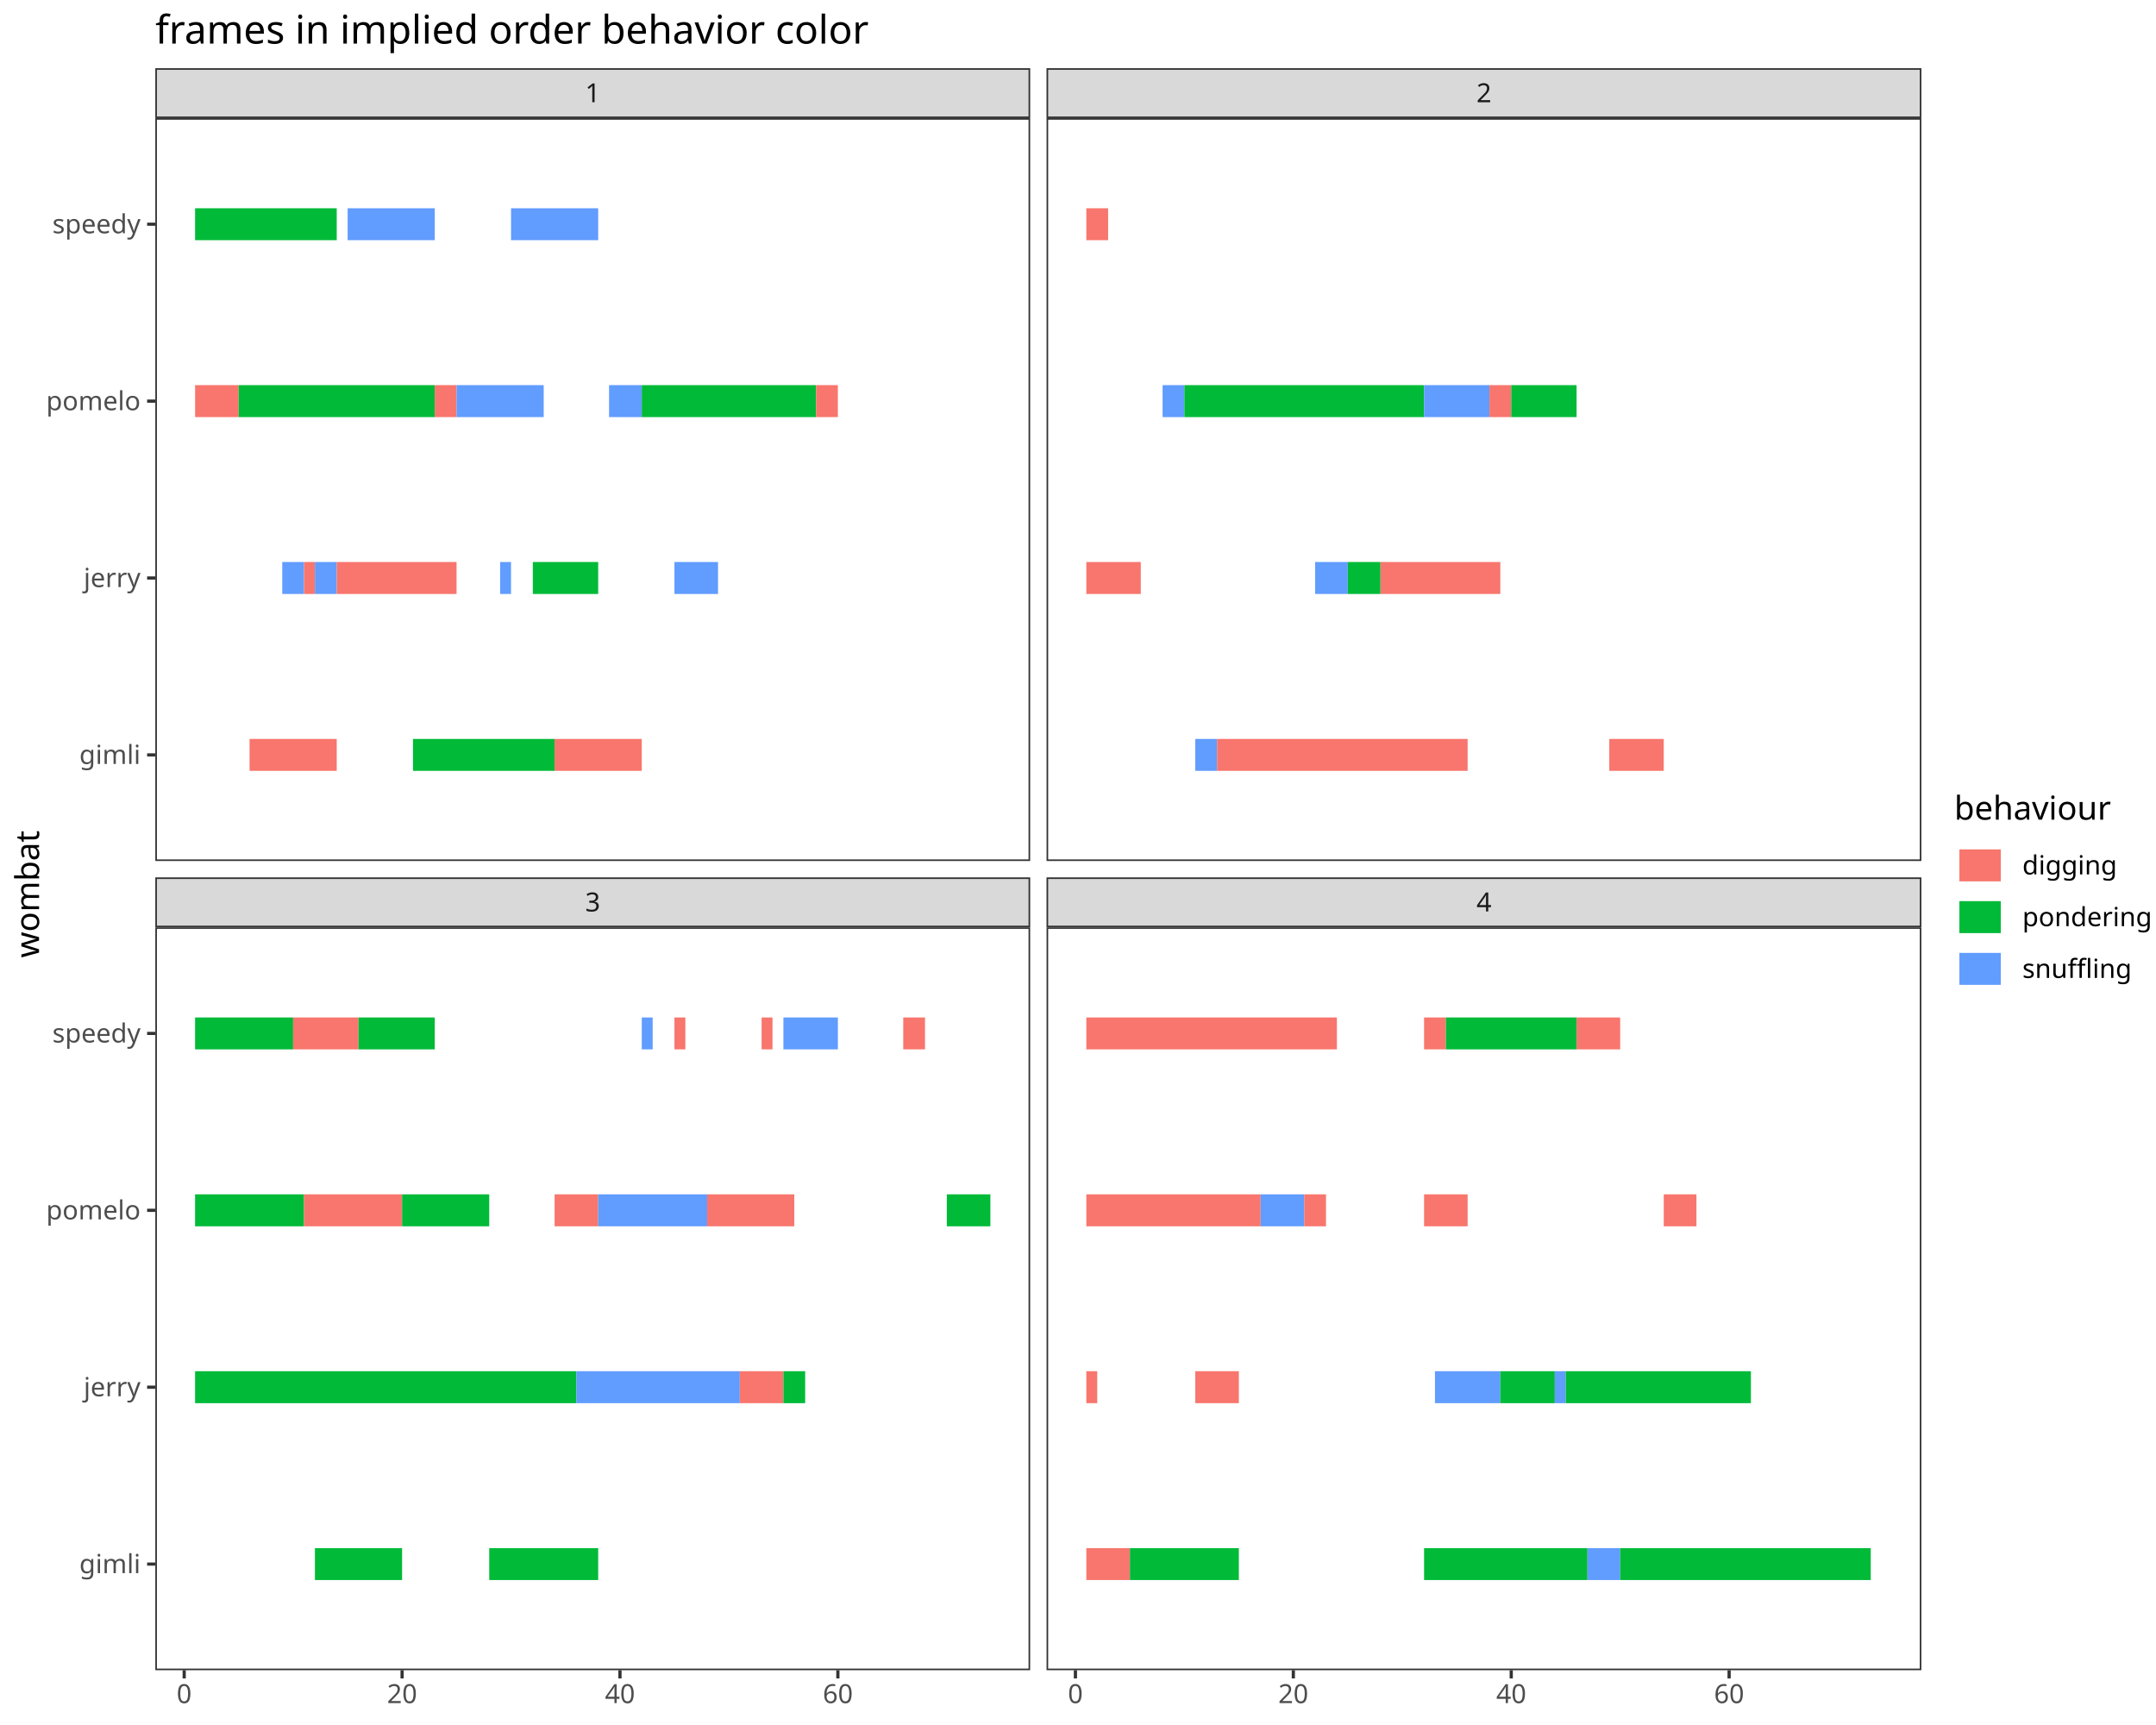
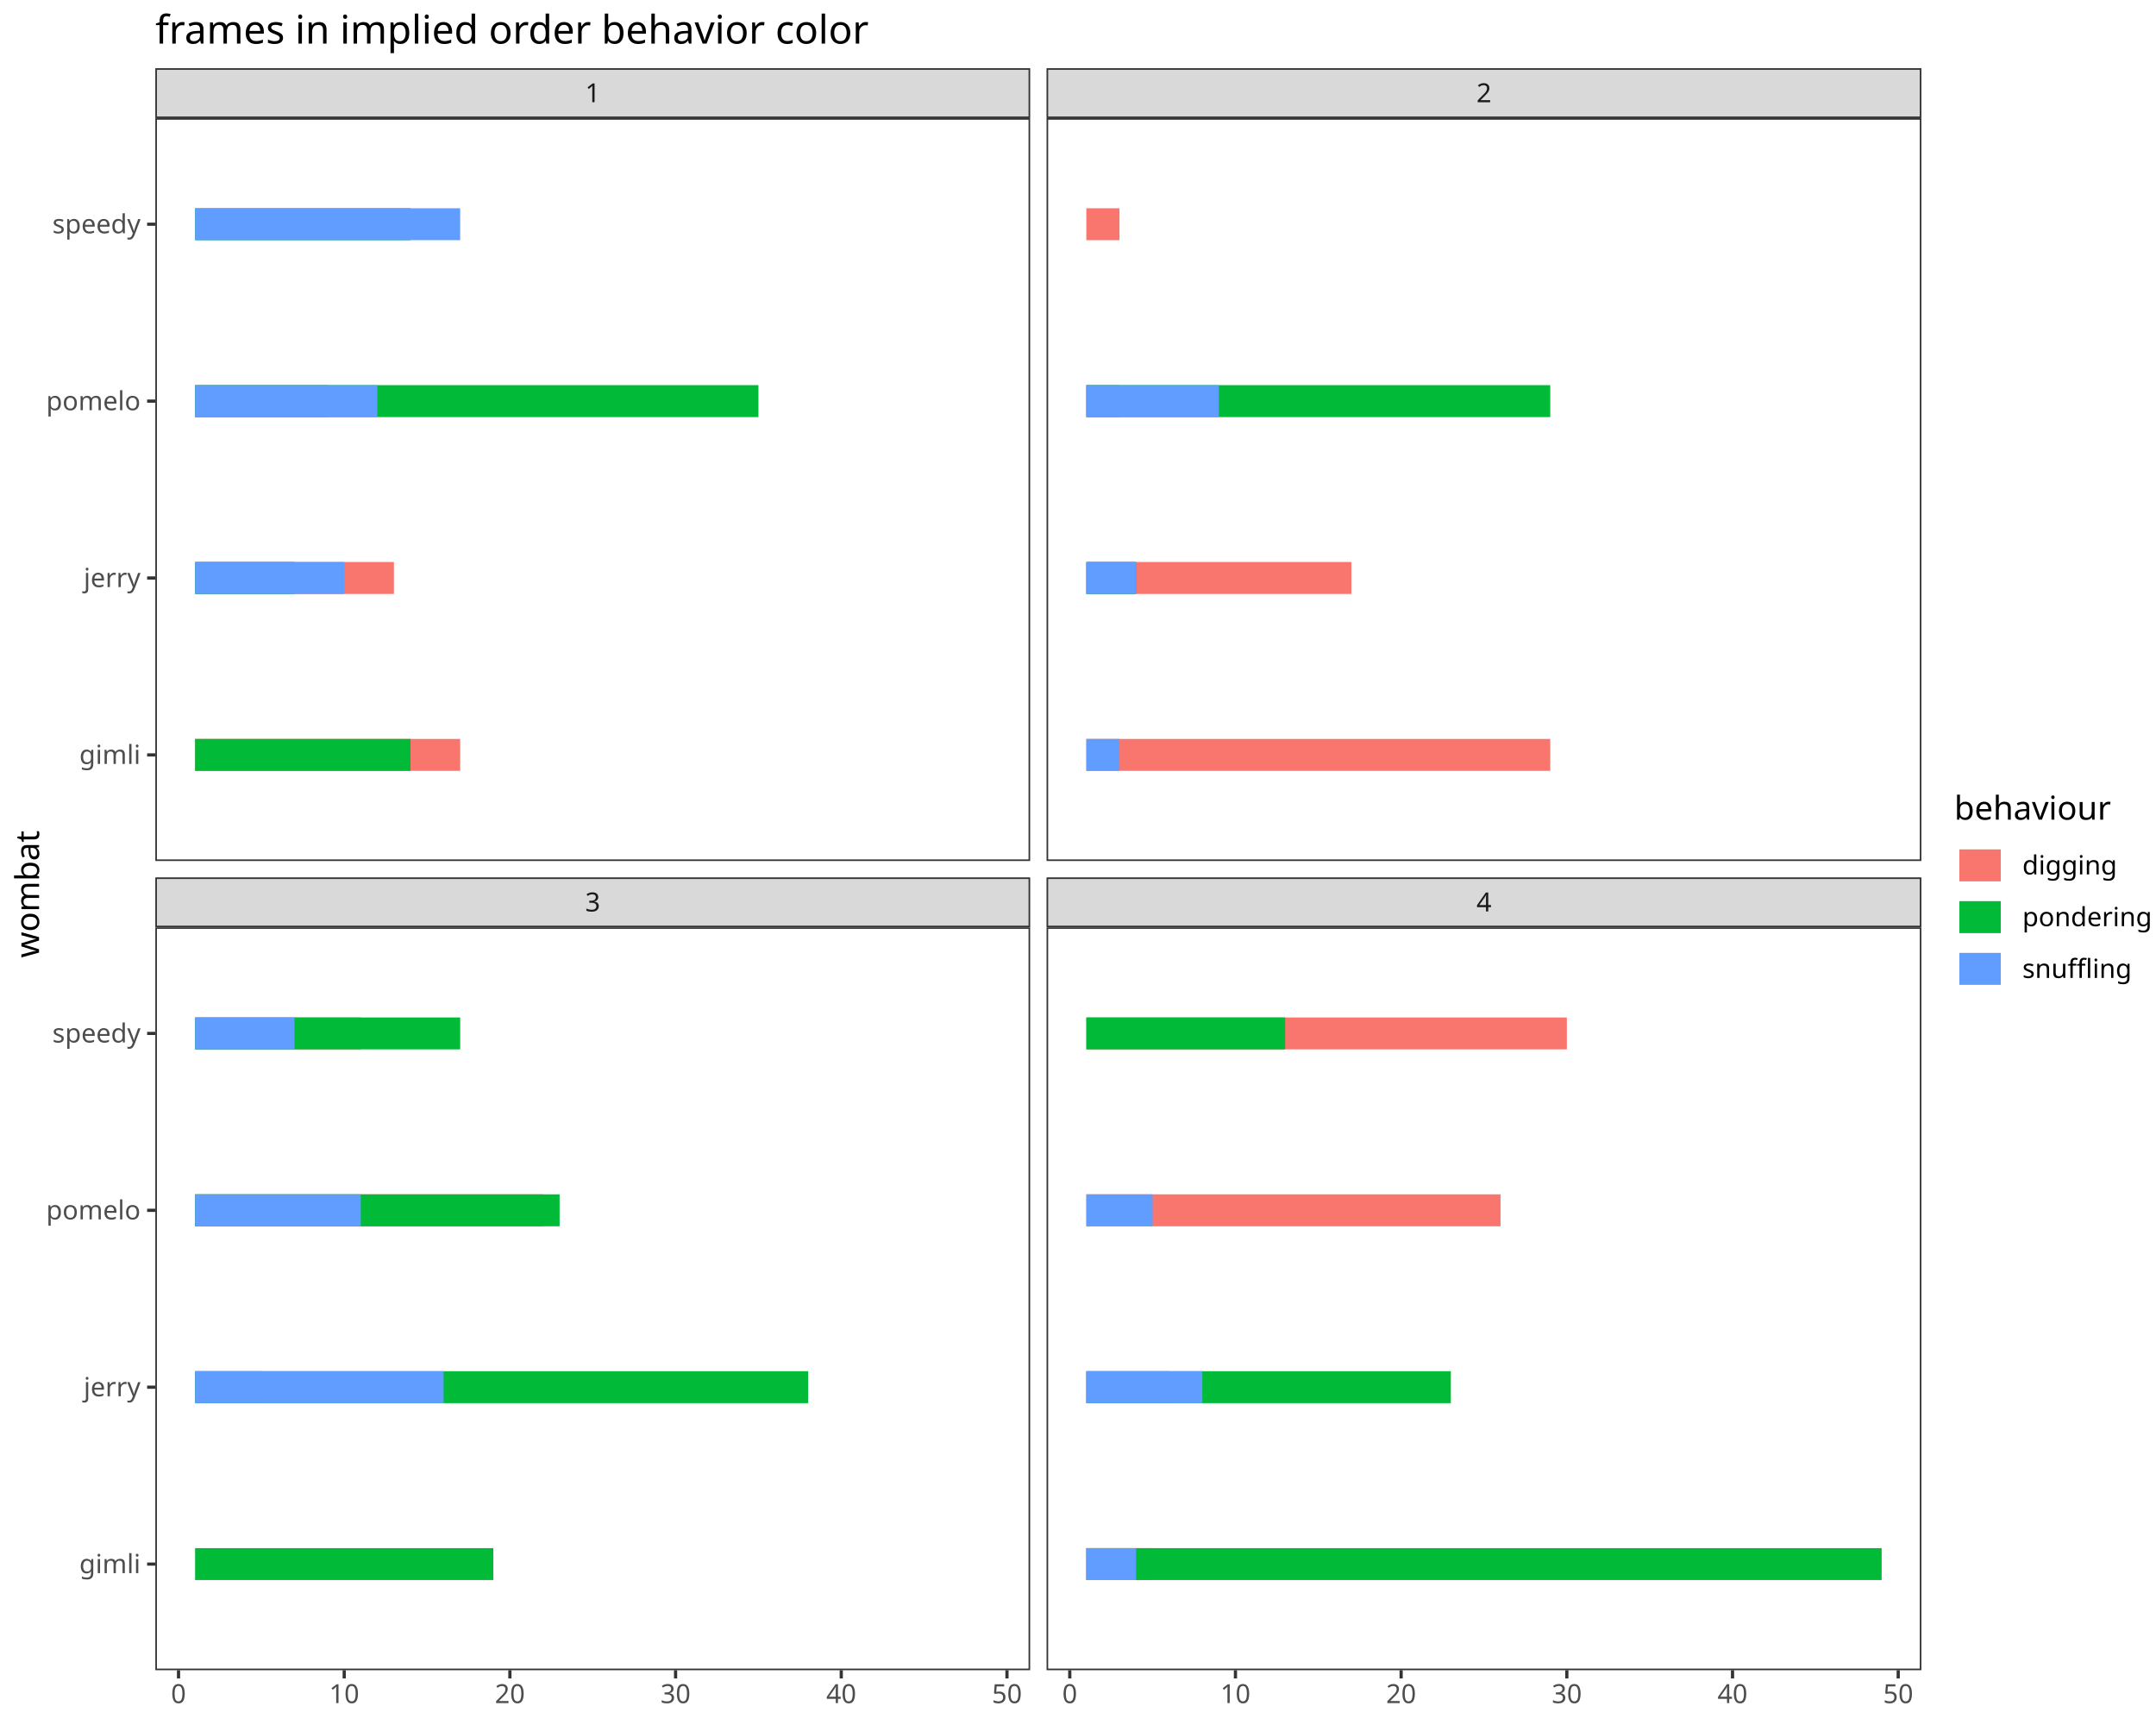
<svg xmlns="http://www.w3.org/2000/svg" class="svglite" data-engine-version="2.0" width="720.00pt" height="576.00pt" viewBox="0 0 720.00 576.00">
  <defs>
    <style type="text/css">
    .svglite line, .svglite polyline, .svglite polygon, .svglite path, .svglite rect, .svglite circle {
      fill: none;
      stroke: #000000;
      stroke-linecap: round;
      stroke-linejoin: round;
      stroke-miterlimit: 10.00;
    }
  </style>
  </defs>
  <rect width="100%" height="100%" style="stroke: none; fill: #FFFFFF;" />
  <defs>
    <clipPath id="cpMC4wMHw3MjAuMDB8MC4wMHw1NzYuMDA=">
      <rect x="0.00" y="0.00" width="720.00" height="576.00" />
    </clipPath>
  </defs>
  <g clip-path="url(#cpMC4wMHw3MjAuMDB8MC4wMHw1NzYuMDA=)">
    <rect x="0.00" y="0.00" width="720.00" height="576.00" style="stroke-width: 1.07; stroke: #FFFFFF; fill: #FFFFFF;" />
  </g>
  <defs>
    <clipPath id="cpNTEuODd8MzQ0LjAyfDM5LjQzfDI4Ny41MQ==">
      <rect x="51.87" y="39.43" width="292.15" height="248.07" />
    </clipPath>
  </defs>
  <g clip-path="url(#cpNTEuODd8MzQ0LjAyfDM5LjQzfDI4Ny41MQ==)">
    <rect x="51.87" y="39.43" width="292.15" height="248.07" style="stroke-width: 1.07; stroke: none; fill: #FFFFFF;" />
-     <line x1="83.34" y1="252.07" x2="112.45" y2="252.07" style="stroke-width: 10.67; stroke: #F8766D; stroke-linecap: butt;" />
-     <line x1="137.92" y1="252.07" x2="185.21" y2="252.07" style="stroke-width: 10.67; stroke: #00BA38; stroke-linecap: butt;" />
-     <line x1="185.21" y1="252.07" x2="214.32" y2="252.07" style="stroke-width: 10.67; stroke: #F8766D; stroke-linecap: butt;" />
-     <line x1="94.26" y1="193.00" x2="101.53" y2="193.00" style="stroke-width: 10.67; stroke: #619CFF; stroke-linecap: butt;" />
-     <line x1="101.53" y1="193.00" x2="105.17" y2="193.00" style="stroke-width: 10.67; stroke: #F8766D; stroke-linecap: butt;" />
-     <line x1="105.17" y1="193.00" x2="112.45" y2="193.00" style="stroke-width: 10.67; stroke: #619CFF; stroke-linecap: butt;" />
-     <line x1="112.45" y1="193.00" x2="152.47" y2="193.00" style="stroke-width: 10.67; stroke: #F8766D; stroke-linecap: butt;" />
-     <line x1="167.02" y1="193.00" x2="170.66" y2="193.00" style="stroke-width: 10.67; stroke: #619CFF; stroke-linecap: butt;" />
-     <line x1="177.94" y1="193.00" x2="199.77" y2="193.00" style="stroke-width: 10.67; stroke: #00BA38; stroke-linecap: butt;" />
-     <line x1="225.23" y1="193.00" x2="239.79" y2="193.00" style="stroke-width: 10.67; stroke: #619CFF; stroke-linecap: butt;" />
-     <line x1="65.15" y1="133.94" x2="79.70" y2="133.94" style="stroke-width: 10.67; stroke: #F8766D; stroke-linecap: butt;" />
-     <line x1="79.70" y1="133.94" x2="145.19" y2="133.94" style="stroke-width: 10.67; stroke: #00BA38; stroke-linecap: butt;" />
-     <line x1="145.19" y1="133.94" x2="152.47" y2="133.94" style="stroke-width: 10.67; stroke: #F8766D; stroke-linecap: butt;" />
-     <line x1="152.47" y1="133.94" x2="181.57" y2="133.94" style="stroke-width: 10.67; stroke: #619CFF; stroke-linecap: butt;" />
-     <line x1="203.40" y1="133.94" x2="214.32" y2="133.94" style="stroke-width: 10.67; stroke: #619CFF; stroke-linecap: butt;" />
-     <line x1="214.32" y1="133.94" x2="272.53" y2="133.94" style="stroke-width: 10.67; stroke: #00BA38; stroke-linecap: butt;" />
-     <line x1="272.53" y1="133.94" x2="279.81" y2="133.94" style="stroke-width: 10.67; stroke: #F8766D; stroke-linecap: butt;" />
-     <line x1="65.15" y1="74.87" x2="112.45" y2="74.87" style="stroke-width: 10.67; stroke: #00BA38; stroke-linecap: butt;" />
-     <line x1="116.09" y1="74.87" x2="145.19" y2="74.87" style="stroke-width: 10.67; stroke: #619CFF; stroke-linecap: butt;" />
-     <line x1="170.66" y1="74.87" x2="199.77" y2="74.87" style="stroke-width: 10.67; stroke: #619CFF; stroke-linecap: butt;" />
+     <line x1="65.15" y1="252.07" x2="153.68" y2="252.07" style="stroke-width: 10.67; stroke: #F8766D; stroke-linecap: butt;" />
+     <line x1="65.15" y1="252.07" x2="137.08" y2="252.07" style="stroke-width: 10.67; stroke: #00BA38; stroke-linecap: butt;" />
+     <line x1="65.15" y1="193.00" x2="131.55" y2="193.00" style="stroke-width: 10.67; stroke: #F8766D; stroke-linecap: butt;" />
+     <line x1="65.15" y1="193.00" x2="98.35" y2="193.00" style="stroke-width: 10.67; stroke: #00BA38; stroke-linecap: butt;" />
+     <line x1="65.15" y1="193.00" x2="114.95" y2="193.00" style="stroke-width: 10.67; stroke: #619CFF; stroke-linecap: butt;" />
+     <line x1="65.15" y1="133.94" x2="109.42" y2="133.94" style="stroke-width: 10.67; stroke: #F8766D; stroke-linecap: butt;" />
+     <line x1="65.15" y1="133.94" x2="253.28" y2="133.94" style="stroke-width: 10.67; stroke: #00BA38; stroke-linecap: butt;" />
+     <line x1="65.15" y1="133.94" x2="126.02" y2="133.94" style="stroke-width: 10.67; stroke: #619CFF; stroke-linecap: butt;" />
+     <line x1="65.15" y1="74.87" x2="137.08" y2="74.87" style="stroke-width: 10.67; stroke: #00BA38; stroke-linecap: butt;" />
+     <line x1="65.15" y1="74.87" x2="153.68" y2="74.87" style="stroke-width: 10.67; stroke: #619CFF; stroke-linecap: butt;" />
    <rect x="51.87" y="39.43" width="292.15" height="248.07" style="stroke-width: 1.07; stroke: #333333;" />
  </g>
  <g clip-path="url(#cpMC4wMHw3MjAuMDB8MC4wMHw1NzYuMDA=)">
</g>
  <defs>
    <clipPath id="cpNTEuODd8MzQ0LjAyfDMwOS42M3w1NTcuNzE=">
      <rect x="51.87" y="309.63" width="292.15" height="248.07" />
    </clipPath>
  </defs>
  <g clip-path="url(#cpNTEuODd8MzQ0LjAyfDMwOS42M3w1NTcuNzE=)">
    <rect x="51.87" y="309.63" width="292.15" height="248.07" style="stroke-width: 1.07; stroke: none; fill: #FFFFFF;" />
-     <line x1="105.17" y1="522.27" x2="134.28" y2="522.27" style="stroke-width: 10.67; stroke: #00BA38; stroke-linecap: butt;" />
-     <line x1="163.38" y1="522.27" x2="199.77" y2="522.27" style="stroke-width: 10.67; stroke: #00BA38; stroke-linecap: butt;" />
-     <line x1="65.15" y1="463.20" x2="192.49" y2="463.20" style="stroke-width: 10.67; stroke: #00BA38; stroke-linecap: butt;" />
-     <line x1="192.49" y1="463.20" x2="247.06" y2="463.20" style="stroke-width: 10.67; stroke: #619CFF; stroke-linecap: butt;" />
-     <line x1="247.06" y1="463.20" x2="261.62" y2="463.20" style="stroke-width: 10.67; stroke: #F8766D; stroke-linecap: butt;" />
-     <line x1="261.62" y1="463.20" x2="268.89" y2="463.20" style="stroke-width: 10.67; stroke: #00BA38; stroke-linecap: butt;" />
-     <line x1="65.15" y1="404.14" x2="101.53" y2="404.14" style="stroke-width: 10.67; stroke: #00BA38; stroke-linecap: butt;" />
-     <line x1="101.53" y1="404.14" x2="134.28" y2="404.14" style="stroke-width: 10.67; stroke: #F8766D; stroke-linecap: butt;" />
-     <line x1="134.28" y1="404.14" x2="163.38" y2="404.14" style="stroke-width: 10.67; stroke: #00BA38; stroke-linecap: butt;" />
-     <line x1="185.21" y1="404.14" x2="199.77" y2="404.14" style="stroke-width: 10.67; stroke: #F8766D; stroke-linecap: butt;" />
-     <line x1="199.77" y1="404.14" x2="236.15" y2="404.14" style="stroke-width: 10.67; stroke: #619CFF; stroke-linecap: butt;" />
-     <line x1="236.15" y1="404.14" x2="265.25" y2="404.14" style="stroke-width: 10.67; stroke: #F8766D; stroke-linecap: butt;" />
-     <line x1="316.19" y1="404.14" x2="330.74" y2="404.14" style="stroke-width: 10.67; stroke: #00BA38; stroke-linecap: butt;" />
-     <line x1="65.15" y1="345.07" x2="97.89" y2="345.07" style="stroke-width: 10.67; stroke: #00BA38; stroke-linecap: butt;" />
-     <line x1="97.89" y1="345.07" x2="119.72" y2="345.07" style="stroke-width: 10.67; stroke: #F8766D; stroke-linecap: butt;" />
-     <line x1="119.72" y1="345.07" x2="145.19" y2="345.07" style="stroke-width: 10.67; stroke: #00BA38; stroke-linecap: butt;" />
-     <line x1="214.32" y1="345.07" x2="217.96" y2="345.07" style="stroke-width: 10.67; stroke: #619CFF; stroke-linecap: butt;" />
-     <line x1="225.23" y1="345.07" x2="228.87" y2="345.07" style="stroke-width: 10.67; stroke: #F8766D; stroke-linecap: butt;" />
-     <line x1="254.34" y1="345.07" x2="257.98" y2="345.07" style="stroke-width: 10.67; stroke: #F8766D; stroke-linecap: butt;" />
-     <line x1="261.62" y1="345.07" x2="279.81" y2="345.07" style="stroke-width: 10.67; stroke: #619CFF; stroke-linecap: butt;" />
-     <line x1="301.64" y1="345.07" x2="308.91" y2="345.07" style="stroke-width: 10.67; stroke: #F8766D; stroke-linecap: butt;" />
+     <line x1="65.15" y1="522.27" x2="164.75" y2="522.27" style="stroke-width: 10.67; stroke: #00BA38; stroke-linecap: butt;" />
+     <line x1="65.15" y1="463.20" x2="87.28" y2="463.20" style="stroke-width: 10.67; stroke: #F8766D; stroke-linecap: butt;" />
+     <line x1="65.15" y1="463.20" x2="269.88" y2="463.20" style="stroke-width: 10.67; stroke: #00BA38; stroke-linecap: butt;" />
+     <line x1="65.15" y1="463.20" x2="148.15" y2="463.20" style="stroke-width: 10.67; stroke: #619CFF; stroke-linecap: butt;" />
+     <line x1="65.15" y1="404.14" x2="181.35" y2="404.14" style="stroke-width: 10.67; stroke: #F8766D; stroke-linecap: butt;" />
+     <line x1="65.15" y1="404.14" x2="186.88" y2="404.14" style="stroke-width: 10.67; stroke: #00BA38; stroke-linecap: butt;" />
+     <line x1="65.15" y1="404.14" x2="120.48" y2="404.14" style="stroke-width: 10.67; stroke: #619CFF; stroke-linecap: butt;" />
+     <line x1="65.15" y1="345.07" x2="120.48" y2="345.07" style="stroke-width: 10.67; stroke: #F8766D; stroke-linecap: butt;" />
+     <line x1="65.15" y1="345.07" x2="153.68" y2="345.07" style="stroke-width: 10.67; stroke: #00BA38; stroke-linecap: butt;" />
+     <line x1="65.15" y1="345.07" x2="98.35" y2="345.07" style="stroke-width: 10.67; stroke: #619CFF; stroke-linecap: butt;" />
    <rect x="51.87" y="309.63" width="292.15" height="248.07" style="stroke-width: 1.07; stroke: #333333;" />
  </g>
  <g clip-path="url(#cpMC4wMHw3MjAuMDB8MC4wMHw1NzYuMDA=)">
</g>
  <defs>
    <clipPath id="cpMzQ5LjUwfDY0MS42NnwzOS40M3wyODcuNTE=">
      <rect x="349.50" y="39.43" width="292.15" height="248.07" />
    </clipPath>
  </defs>
  <g clip-path="url(#cpMzQ5LjUwfDY0MS42NnwzOS40M3wyODcuNTE=)">
    <rect x="349.50" y="39.43" width="292.15" height="248.07" style="stroke-width: 1.07; stroke: none; fill: #FFFFFF;" />
-     <line x1="399.17" y1="252.07" x2="406.44" y2="252.07" style="stroke-width: 10.67; stroke: #619CFF; stroke-linecap: butt;" />
-     <line x1="406.44" y1="252.07" x2="490.12" y2="252.07" style="stroke-width: 10.67; stroke: #F8766D; stroke-linecap: butt;" />
-     <line x1="537.42" y1="252.07" x2="555.61" y2="252.07" style="stroke-width: 10.67; stroke: #F8766D; stroke-linecap: butt;" />
-     <line x1="362.78" y1="193.00" x2="380.97" y2="193.00" style="stroke-width: 10.67; stroke: #F8766D; stroke-linecap: butt;" />
-     <line x1="439.19" y1="193.00" x2="450.10" y2="193.00" style="stroke-width: 10.67; stroke: #619CFF; stroke-linecap: butt;" />
-     <line x1="450.10" y1="193.00" x2="461.02" y2="193.00" style="stroke-width: 10.67; stroke: #00BA38; stroke-linecap: butt;" />
-     <line x1="461.02" y1="193.00" x2="501.04" y2="193.00" style="stroke-width: 10.67; stroke: #F8766D; stroke-linecap: butt;" />
-     <line x1="388.25" y1="133.94" x2="395.53" y2="133.94" style="stroke-width: 10.67; stroke: #619CFF; stroke-linecap: butt;" />
-     <line x1="395.53" y1="133.94" x2="475.57" y2="133.94" style="stroke-width: 10.67; stroke: #00BA38; stroke-linecap: butt;" />
-     <line x1="475.57" y1="133.94" x2="497.40" y2="133.94" style="stroke-width: 10.67; stroke: #619CFF; stroke-linecap: butt;" />
-     <line x1="497.40" y1="133.94" x2="504.68" y2="133.94" style="stroke-width: 10.67; stroke: #F8766D; stroke-linecap: butt;" />
-     <line x1="504.68" y1="133.94" x2="526.50" y2="133.94" style="stroke-width: 10.67; stroke: #00BA38; stroke-linecap: butt;" />
-     <line x1="362.78" y1="74.87" x2="370.06" y2="74.87" style="stroke-width: 10.67; stroke: #F8766D; stroke-linecap: butt;" />
+     <line x1="362.78" y1="252.07" x2="517.71" y2="252.07" style="stroke-width: 10.67; stroke: #F8766D; stroke-linecap: butt;" />
+     <line x1="362.78" y1="252.07" x2="373.85" y2="252.07" style="stroke-width: 10.67; stroke: #619CFF; stroke-linecap: butt;" />
+     <line x1="362.78" y1="193.00" x2="451.31" y2="193.00" style="stroke-width: 10.67; stroke: #F8766D; stroke-linecap: butt;" />
+     <line x1="362.78" y1="193.00" x2="379.38" y2="193.00" style="stroke-width: 10.67; stroke: #00BA38; stroke-linecap: butt;" />
+     <line x1="362.78" y1="193.00" x2="379.38" y2="193.00" style="stroke-width: 10.67; stroke: #619CFF; stroke-linecap: butt;" />
+     <line x1="362.78" y1="133.94" x2="373.85" y2="133.94" style="stroke-width: 10.67; stroke: #F8766D; stroke-linecap: butt;" />
+     <line x1="362.78" y1="133.94" x2="517.71" y2="133.94" style="stroke-width: 10.67; stroke: #00BA38; stroke-linecap: butt;" />
+     <line x1="362.78" y1="133.94" x2="407.05" y2="133.94" style="stroke-width: 10.67; stroke: #619CFF; stroke-linecap: butt;" />
+     <line x1="362.78" y1="74.87" x2="373.85" y2="74.87" style="stroke-width: 10.67; stroke: #F8766D; stroke-linecap: butt;" />
    <rect x="349.50" y="39.43" width="292.15" height="248.07" style="stroke-width: 1.07; stroke: #333333;" />
  </g>
  <g clip-path="url(#cpMC4wMHw3MjAuMDB8MC4wMHw1NzYuMDA=)">
</g>
  <defs>
    <clipPath id="cpMzQ5LjUwfDY0MS42NnwzMDkuNjN8NTU3Ljcx">
      <rect x="349.50" y="309.63" width="292.15" height="248.07" />
    </clipPath>
  </defs>
  <g clip-path="url(#cpMzQ5LjUwfDY0MS42NnwzMDkuNjN8NTU3Ljcx)">
    <rect x="349.50" y="309.63" width="292.15" height="248.07" style="stroke-width: 1.07; stroke: none; fill: #FFFFFF;" />
-     <line x1="362.78" y1="522.27" x2="377.34" y2="522.27" style="stroke-width: 10.67; stroke: #F8766D; stroke-linecap: butt;" />
-     <line x1="377.34" y1="522.27" x2="413.72" y2="522.27" style="stroke-width: 10.67; stroke: #00BA38; stroke-linecap: butt;" />
-     <line x1="475.57" y1="522.27" x2="530.14" y2="522.27" style="stroke-width: 10.67; stroke: #00BA38; stroke-linecap: butt;" />
-     <line x1="530.14" y1="522.27" x2="541.06" y2="522.27" style="stroke-width: 10.67; stroke: #619CFF; stroke-linecap: butt;" />
-     <line x1="541.06" y1="522.27" x2="624.74" y2="522.27" style="stroke-width: 10.67; stroke: #00BA38; stroke-linecap: butt;" />
-     <line x1="362.78" y1="463.20" x2="366.42" y2="463.20" style="stroke-width: 10.67; stroke: #F8766D; stroke-linecap: butt;" />
-     <line x1="399.17" y1="463.20" x2="413.72" y2="463.20" style="stroke-width: 10.67; stroke: #F8766D; stroke-linecap: butt;" />
-     <line x1="479.21" y1="463.20" x2="501.04" y2="463.20" style="stroke-width: 10.67; stroke: #619CFF; stroke-linecap: butt;" />
-     <line x1="501.04" y1="463.20" x2="519.23" y2="463.20" style="stroke-width: 10.67; stroke: #00BA38; stroke-linecap: butt;" />
-     <line x1="519.23" y1="463.20" x2="522.87" y2="463.20" style="stroke-width: 10.67; stroke: #619CFF; stroke-linecap: butt;" />
-     <line x1="522.87" y1="463.20" x2="584.72" y2="463.20" style="stroke-width: 10.67; stroke: #00BA38; stroke-linecap: butt;" />
-     <line x1="362.78" y1="404.14" x2="421.00" y2="404.14" style="stroke-width: 10.67; stroke: #F8766D; stroke-linecap: butt;" />
-     <line x1="421.00" y1="404.14" x2="435.55" y2="404.14" style="stroke-width: 10.67; stroke: #619CFF; stroke-linecap: butt;" />
-     <line x1="435.55" y1="404.14" x2="442.82" y2="404.14" style="stroke-width: 10.67; stroke: #F8766D; stroke-linecap: butt;" />
-     <line x1="475.57" y1="404.14" x2="490.12" y2="404.14" style="stroke-width: 10.67; stroke: #F8766D; stroke-linecap: butt;" />
-     <line x1="555.61" y1="404.14" x2="566.53" y2="404.14" style="stroke-width: 10.67; stroke: #F8766D; stroke-linecap: butt;" />
-     <line x1="362.78" y1="345.07" x2="446.46" y2="345.07" style="stroke-width: 10.67; stroke: #F8766D; stroke-linecap: butt;" />
-     <line x1="475.57" y1="345.07" x2="482.85" y2="345.07" style="stroke-width: 10.67; stroke: #F8766D; stroke-linecap: butt;" />
-     <line x1="482.85" y1="345.07" x2="526.50" y2="345.07" style="stroke-width: 10.67; stroke: #00BA38; stroke-linecap: butt;" />
-     <line x1="526.50" y1="345.07" x2="541.06" y2="345.07" style="stroke-width: 10.67; stroke: #F8766D; stroke-linecap: butt;" />
+     <line x1="362.78" y1="522.27" x2="384.92" y2="522.27" style="stroke-width: 10.67; stroke: #F8766D; stroke-linecap: butt;" />
+     <line x1="362.78" y1="522.27" x2="628.38" y2="522.27" style="stroke-width: 10.67; stroke: #00BA38; stroke-linecap: butt;" />
+     <line x1="362.78" y1="522.27" x2="379.38" y2="522.27" style="stroke-width: 10.67; stroke: #619CFF; stroke-linecap: butt;" />
+     <line x1="362.78" y1="463.20" x2="390.45" y2="463.20" style="stroke-width: 10.67; stroke: #F8766D; stroke-linecap: butt;" />
+     <line x1="362.78" y1="463.20" x2="484.51" y2="463.20" style="stroke-width: 10.67; stroke: #00BA38; stroke-linecap: butt;" />
+     <line x1="362.78" y1="463.20" x2="401.52" y2="463.20" style="stroke-width: 10.67; stroke: #619CFF; stroke-linecap: butt;" />
+     <line x1="362.78" y1="404.14" x2="501.11" y2="404.14" style="stroke-width: 10.67; stroke: #F8766D; stroke-linecap: butt;" />
+     <line x1="362.78" y1="404.14" x2="384.92" y2="404.14" style="stroke-width: 10.67; stroke: #619CFF; stroke-linecap: butt;" />
+     <line x1="362.78" y1="345.07" x2="523.25" y2="345.07" style="stroke-width: 10.67; stroke: #F8766D; stroke-linecap: butt;" />
+     <line x1="362.78" y1="345.07" x2="429.18" y2="345.07" style="stroke-width: 10.67; stroke: #00BA38; stroke-linecap: butt;" />
    <rect x="349.50" y="309.63" width="292.15" height="248.07" style="stroke-width: 1.07; stroke: #333333;" />
  </g>
  <g clip-path="url(#cpMC4wMHw3MjAuMDB8MC4wMHw1NzYuMDA=)">
</g>
  <defs>
    <clipPath id="cpNTEuODd8MzQ0LjAyfDI5Mi45OHwzMDkuNjM=">
      <rect x="51.87" y="292.98" width="292.15" height="16.65" />
    </clipPath>
  </defs>
  <g clip-path="url(#cpNTEuODd8MzQ0LjAyfDI5Mi45OHwzMDkuNjM=)">
    <rect x="51.87" y="292.98" width="292.15" height="16.65" style="stroke-width: 1.07; stroke: #333333; fill: #D9D9D9;" />
    <text x="197.95" y="304.34" text-anchor="middle" style="font-size: 8.80px; fill: #1A1A1A; font-family: sans;" textLength="4.89px" lengthAdjust="spacingAndGlyphs">3</text>
  </g>
  <g clip-path="url(#cpMC4wMHw3MjAuMDB8MC4wMHw1NzYuMDA=)">
</g>
  <defs>
    <clipPath id="cpMzQ5LjUwfDY0MS42NnwyOTIuOTh8MzA5LjYz">
      <rect x="349.50" y="292.98" width="292.15" height="16.65" />
    </clipPath>
  </defs>
  <g clip-path="url(#cpMzQ5LjUwfDY0MS42NnwyOTIuOTh8MzA5LjYz)">
    <rect x="349.50" y="292.98" width="292.15" height="16.65" style="stroke-width: 1.07; stroke: #333333; fill: #D9D9D9;" />
    <text x="495.58" y="304.34" text-anchor="middle" style="font-size: 8.80px; fill: #1A1A1A; font-family: sans;" textLength="4.89px" lengthAdjust="spacingAndGlyphs">4</text>
  </g>
  <g clip-path="url(#cpMC4wMHw3MjAuMDB8MC4wMHw1NzYuMDA=)">
</g>
  <defs>
    <clipPath id="cpNTEuODd8MzQ0LjAyfDIyLjc4fDM5LjQz">
      <rect x="51.87" y="22.78" width="292.15" height="16.65" />
    </clipPath>
  </defs>
  <g clip-path="url(#cpNTEuODd8MzQ0LjAyfDIyLjc4fDM5LjQz)">
    <rect x="51.87" y="22.78" width="292.15" height="16.65" style="stroke-width: 1.07; stroke: #333333; fill: #D9D9D9;" />
    <text x="197.95" y="34.14" text-anchor="middle" style="font-size: 8.80px; fill: #1A1A1A; font-family: sans;" textLength="4.89px" lengthAdjust="spacingAndGlyphs">1</text>
  </g>
  <g clip-path="url(#cpMC4wMHw3MjAuMDB8MC4wMHw1NzYuMDA=)">
</g>
  <defs>
    <clipPath id="cpMzQ5LjUwfDY0MS42NnwyMi43OHwzOS40Mw==">
      <rect x="349.50" y="22.78" width="292.15" height="16.65" />
    </clipPath>
  </defs>
  <g clip-path="url(#cpMzQ5LjUwfDY0MS42NnwyMi43OHwzOS40Mw==)">
    <rect x="349.50" y="22.78" width="292.15" height="16.65" style="stroke-width: 1.07; stroke: #333333; fill: #D9D9D9;" />
    <text x="495.58" y="34.14" text-anchor="middle" style="font-size: 8.80px; fill: #1A1A1A; font-family: sans;" textLength="4.89px" lengthAdjust="spacingAndGlyphs">2</text>
  </g>
  <g clip-path="url(#cpMC4wMHw3MjAuMDB8MC4wMHw1NzYuMDA=)">
-     <polyline points="61.51,560.45 61.51,557.71 " style="stroke-width: 1.07; stroke: #333333; stroke-linecap: butt;" />
-     <polyline points="134.28,560.45 134.28,557.71 " style="stroke-width: 1.07; stroke: #333333; stroke-linecap: butt;" />
-     <polyline points="207.04,560.45 207.04,557.71 " style="stroke-width: 1.07; stroke: #333333; stroke-linecap: butt;" />
-     <polyline points="279.81,560.45 279.81,557.71 " style="stroke-width: 1.07; stroke: #333333; stroke-linecap: butt;" />
-     <text x="61.51" y="568.69" text-anchor="middle" style="font-size: 8.80px; fill: #4D4D4D; font-family: sans;" textLength="4.89px" lengthAdjust="spacingAndGlyphs">0</text>
-     <text x="134.28" y="568.69" text-anchor="middle" style="font-size: 8.80px; fill: #4D4D4D; font-family: sans;" textLength="9.79px" lengthAdjust="spacingAndGlyphs">20</text>
-     <text x="207.04" y="568.69" text-anchor="middle" style="font-size: 8.80px; fill: #4D4D4D; font-family: sans;" textLength="9.79px" lengthAdjust="spacingAndGlyphs">40</text>
-     <text x="279.81" y="568.69" text-anchor="middle" style="font-size: 8.80px; fill: #4D4D4D; font-family: sans;" textLength="9.79px" lengthAdjust="spacingAndGlyphs">60</text>
-     <polyline points="359.14,560.45 359.14,557.71 " style="stroke-width: 1.07; stroke: #333333; stroke-linecap: butt;" />
-     <polyline points="431.91,560.45 431.91,557.71 " style="stroke-width: 1.07; stroke: #333333; stroke-linecap: butt;" />
-     <polyline points="504.68,560.45 504.68,557.71 " style="stroke-width: 1.07; stroke: #333333; stroke-linecap: butt;" />
-     <polyline points="577.44,560.45 577.44,557.71 " style="stroke-width: 1.07; stroke: #333333; stroke-linecap: butt;" />
-     <text x="359.14" y="568.69" text-anchor="middle" style="font-size: 8.80px; fill: #4D4D4D; font-family: sans;" textLength="4.89px" lengthAdjust="spacingAndGlyphs">0</text>
-     <text x="431.91" y="568.69" text-anchor="middle" style="font-size: 8.80px; fill: #4D4D4D; font-family: sans;" textLength="9.79px" lengthAdjust="spacingAndGlyphs">20</text>
-     <text x="504.68" y="568.69" text-anchor="middle" style="font-size: 8.80px; fill: #4D4D4D; font-family: sans;" textLength="9.79px" lengthAdjust="spacingAndGlyphs">40</text>
-     <text x="577.44" y="568.69" text-anchor="middle" style="font-size: 8.80px; fill: #4D4D4D; font-family: sans;" textLength="9.79px" lengthAdjust="spacingAndGlyphs">60</text>
+     <polyline points="59.62,560.45 59.62,557.71 " style="stroke-width: 1.07; stroke: #333333; stroke-linecap: butt;" />
+     <polyline points="114.95,560.45 114.95,557.71 " style="stroke-width: 1.07; stroke: #333333; stroke-linecap: butt;" />
+     <polyline points="170.28,560.45 170.28,557.71 " style="stroke-width: 1.07; stroke: #333333; stroke-linecap: butt;" />
+     <polyline points="225.61,560.45 225.61,557.71 " style="stroke-width: 1.07; stroke: #333333; stroke-linecap: butt;" />
+     <polyline points="280.94,560.45 280.94,557.71 " style="stroke-width: 1.07; stroke: #333333; stroke-linecap: butt;" />
+     <polyline points="336.28,560.45 336.28,557.71 " style="stroke-width: 1.07; stroke: #333333; stroke-linecap: butt;" />
+     <text x="59.62" y="568.69" text-anchor="middle" style="font-size: 8.80px; fill: #4D4D4D; font-family: sans;" textLength="4.89px" lengthAdjust="spacingAndGlyphs">0</text>
+     <text x="114.95" y="568.69" text-anchor="middle" style="font-size: 8.80px; fill: #4D4D4D; font-family: sans;" textLength="9.79px" lengthAdjust="spacingAndGlyphs">10</text>
+     <text x="170.28" y="568.69" text-anchor="middle" style="font-size: 8.80px; fill: #4D4D4D; font-family: sans;" textLength="9.79px" lengthAdjust="spacingAndGlyphs">20</text>
+     <text x="225.61" y="568.69" text-anchor="middle" style="font-size: 8.80px; fill: #4D4D4D; font-family: sans;" textLength="9.79px" lengthAdjust="spacingAndGlyphs">30</text>
+     <text x="280.94" y="568.69" text-anchor="middle" style="font-size: 8.80px; fill: #4D4D4D; font-family: sans;" textLength="9.79px" lengthAdjust="spacingAndGlyphs">40</text>
+     <text x="336.28" y="568.69" text-anchor="middle" style="font-size: 8.80px; fill: #4D4D4D; font-family: sans;" textLength="9.79px" lengthAdjust="spacingAndGlyphs">50</text>
+     <polyline points="357.25,560.45 357.25,557.71 " style="stroke-width: 1.07; stroke: #333333; stroke-linecap: butt;" />
+     <polyline points="412.58,560.45 412.58,557.71 " style="stroke-width: 1.07; stroke: #333333; stroke-linecap: butt;" />
+     <polyline points="467.91,560.45 467.91,557.71 " style="stroke-width: 1.07; stroke: #333333; stroke-linecap: butt;" />
+     <polyline points="523.25,560.45 523.25,557.71 " style="stroke-width: 1.07; stroke: #333333; stroke-linecap: butt;" />
+     <polyline points="578.58,560.45 578.58,557.71 " style="stroke-width: 1.07; stroke: #333333; stroke-linecap: butt;" />
+     <polyline points="633.91,560.45 633.91,557.71 " style="stroke-width: 1.07; stroke: #333333; stroke-linecap: butt;" />
+     <text x="357.25" y="568.69" text-anchor="middle" style="font-size: 8.80px; fill: #4D4D4D; font-family: sans;" textLength="4.89px" lengthAdjust="spacingAndGlyphs">0</text>
+     <text x="412.58" y="568.69" text-anchor="middle" style="font-size: 8.80px; fill: #4D4D4D; font-family: sans;" textLength="9.79px" lengthAdjust="spacingAndGlyphs">10</text>
+     <text x="467.91" y="568.69" text-anchor="middle" style="font-size: 8.80px; fill: #4D4D4D; font-family: sans;" textLength="9.79px" lengthAdjust="spacingAndGlyphs">20</text>
+     <text x="523.25" y="568.69" text-anchor="middle" style="font-size: 8.80px; fill: #4D4D4D; font-family: sans;" textLength="9.79px" lengthAdjust="spacingAndGlyphs">30</text>
+     <text x="578.58" y="568.69" text-anchor="middle" style="font-size: 8.80px; fill: #4D4D4D; font-family: sans;" textLength="9.79px" lengthAdjust="spacingAndGlyphs">40</text>
+     <text x="633.91" y="568.69" text-anchor="middle" style="font-size: 8.80px; fill: #4D4D4D; font-family: sans;" textLength="9.79px" lengthAdjust="spacingAndGlyphs">50</text>
    <text x="46.94" y="255.09" text-anchor="end" style="font-size: 8.80px; fill: #4D4D4D; font-family: sans;" textLength="18.09px" lengthAdjust="spacingAndGlyphs">gimli</text>
    <text x="46.94" y="196.03" text-anchor="end" style="font-size: 8.80px; fill: #4D4D4D; font-family: sans;" textLength="17.11px" lengthAdjust="spacingAndGlyphs">jerry</text>
    <text x="46.94" y="136.97" text-anchor="end" style="font-size: 8.80px; fill: #4D4D4D; font-family: sans;" textLength="28.87px" lengthAdjust="spacingAndGlyphs">pomelo</text>
    <text x="46.94" y="77.90" text-anchor="end" style="font-size: 8.80px; fill: #4D4D4D; font-family: sans;" textLength="28.39px" lengthAdjust="spacingAndGlyphs">speedy</text>
    <polyline points="49.13,252.07 51.87,252.07 " style="stroke-width: 1.07; stroke: #333333; stroke-linecap: butt;" />
    <polyline points="49.13,193.00 51.87,193.00 " style="stroke-width: 1.07; stroke: #333333; stroke-linecap: butt;" />
    <polyline points="49.13,133.94 51.87,133.94 " style="stroke-width: 1.07; stroke: #333333; stroke-linecap: butt;" />
    <polyline points="49.13,74.87 51.87,74.87 " style="stroke-width: 1.07; stroke: #333333; stroke-linecap: butt;" />
    <text x="46.94" y="525.30" text-anchor="end" style="font-size: 8.80px; fill: #4D4D4D; font-family: sans;" textLength="18.09px" lengthAdjust="spacingAndGlyphs">gimli</text>
    <text x="46.94" y="466.23" text-anchor="end" style="font-size: 8.80px; fill: #4D4D4D; font-family: sans;" textLength="17.11px" lengthAdjust="spacingAndGlyphs">jerry</text>
    <text x="46.94" y="407.17" text-anchor="end" style="font-size: 8.80px; fill: #4D4D4D; font-family: sans;" textLength="28.87px" lengthAdjust="spacingAndGlyphs">pomelo</text>
    <text x="46.94" y="348.10" text-anchor="end" style="font-size: 8.80px; fill: #4D4D4D; font-family: sans;" textLength="28.39px" lengthAdjust="spacingAndGlyphs">speedy</text>
    <polyline points="49.13,522.27 51.87,522.27 " style="stroke-width: 1.07; stroke: #333333; stroke-linecap: butt;" />
    <polyline points="49.13,463.20 51.87,463.20 " style="stroke-width: 1.07; stroke: #333333; stroke-linecap: butt;" />
    <polyline points="49.13,404.14 51.87,404.14 " style="stroke-width: 1.07; stroke: #333333; stroke-linecap: butt;" />
    <polyline points="49.13,345.07 51.87,345.07 " style="stroke-width: 1.07; stroke: #333333; stroke-linecap: butt;" />
    <text transform="translate(13.05,298.57) rotate(-90)" text-anchor="middle" style="font-size: 11.00px; font-family: sans;" textLength="38.52px" lengthAdjust="spacingAndGlyphs">wombat</text>
    <rect x="652.62" y="264.98" width="61.91" height="67.17" style="stroke-width: 1.07; stroke: none; fill: #FFFFFF;" />
    <text x="652.62" y="273.70" style="font-size: 11.00px; font-family: sans;" textLength="48.32px" lengthAdjust="spacingAndGlyphs">behaviour</text>
    <rect x="652.62" y="280.32" width="17.28" height="17.28" style="stroke-width: 1.07; stroke: none; fill: #FFFFFF;" />
    <line x1="654.34" y1="288.96" x2="668.17" y2="288.96" style="stroke-width: 10.67; stroke: #F8766D; stroke-linecap: butt;" />
    <rect x="652.62" y="297.60" width="17.28" height="17.28" style="stroke-width: 1.07; stroke: none; fill: #FFFFFF;" />
    <line x1="654.34" y1="306.24" x2="668.17" y2="306.24" style="stroke-width: 10.67; stroke: #00BA38; stroke-linecap: butt;" />
    <rect x="652.62" y="314.88" width="17.28" height="17.28" style="stroke-width: 1.07; stroke: none; fill: #FFFFFF;" />
    <line x1="654.34" y1="323.52" x2="668.17" y2="323.52" style="stroke-width: 10.67; stroke: #619CFF; stroke-linecap: butt;" />
    <text x="675.37" y="291.98" style="font-size: 8.80px; font-family: sans;" textLength="28.38px" lengthAdjust="spacingAndGlyphs">digging</text>
    <text x="675.37" y="309.26" style="font-size: 8.80px; font-family: sans;" textLength="39.15px" lengthAdjust="spacingAndGlyphs">pondering</text>
    <text x="675.37" y="326.54" style="font-size: 8.80px; font-family: sans;" textLength="32.78px" lengthAdjust="spacingAndGlyphs">snuffling</text>
    <text x="51.87" y="14.56" style="font-size: 13.20px; font-family: sans;" textLength="220.85px" lengthAdjust="spacingAndGlyphs">frames in implied order behavior color</text>
  </g>
</svg>
